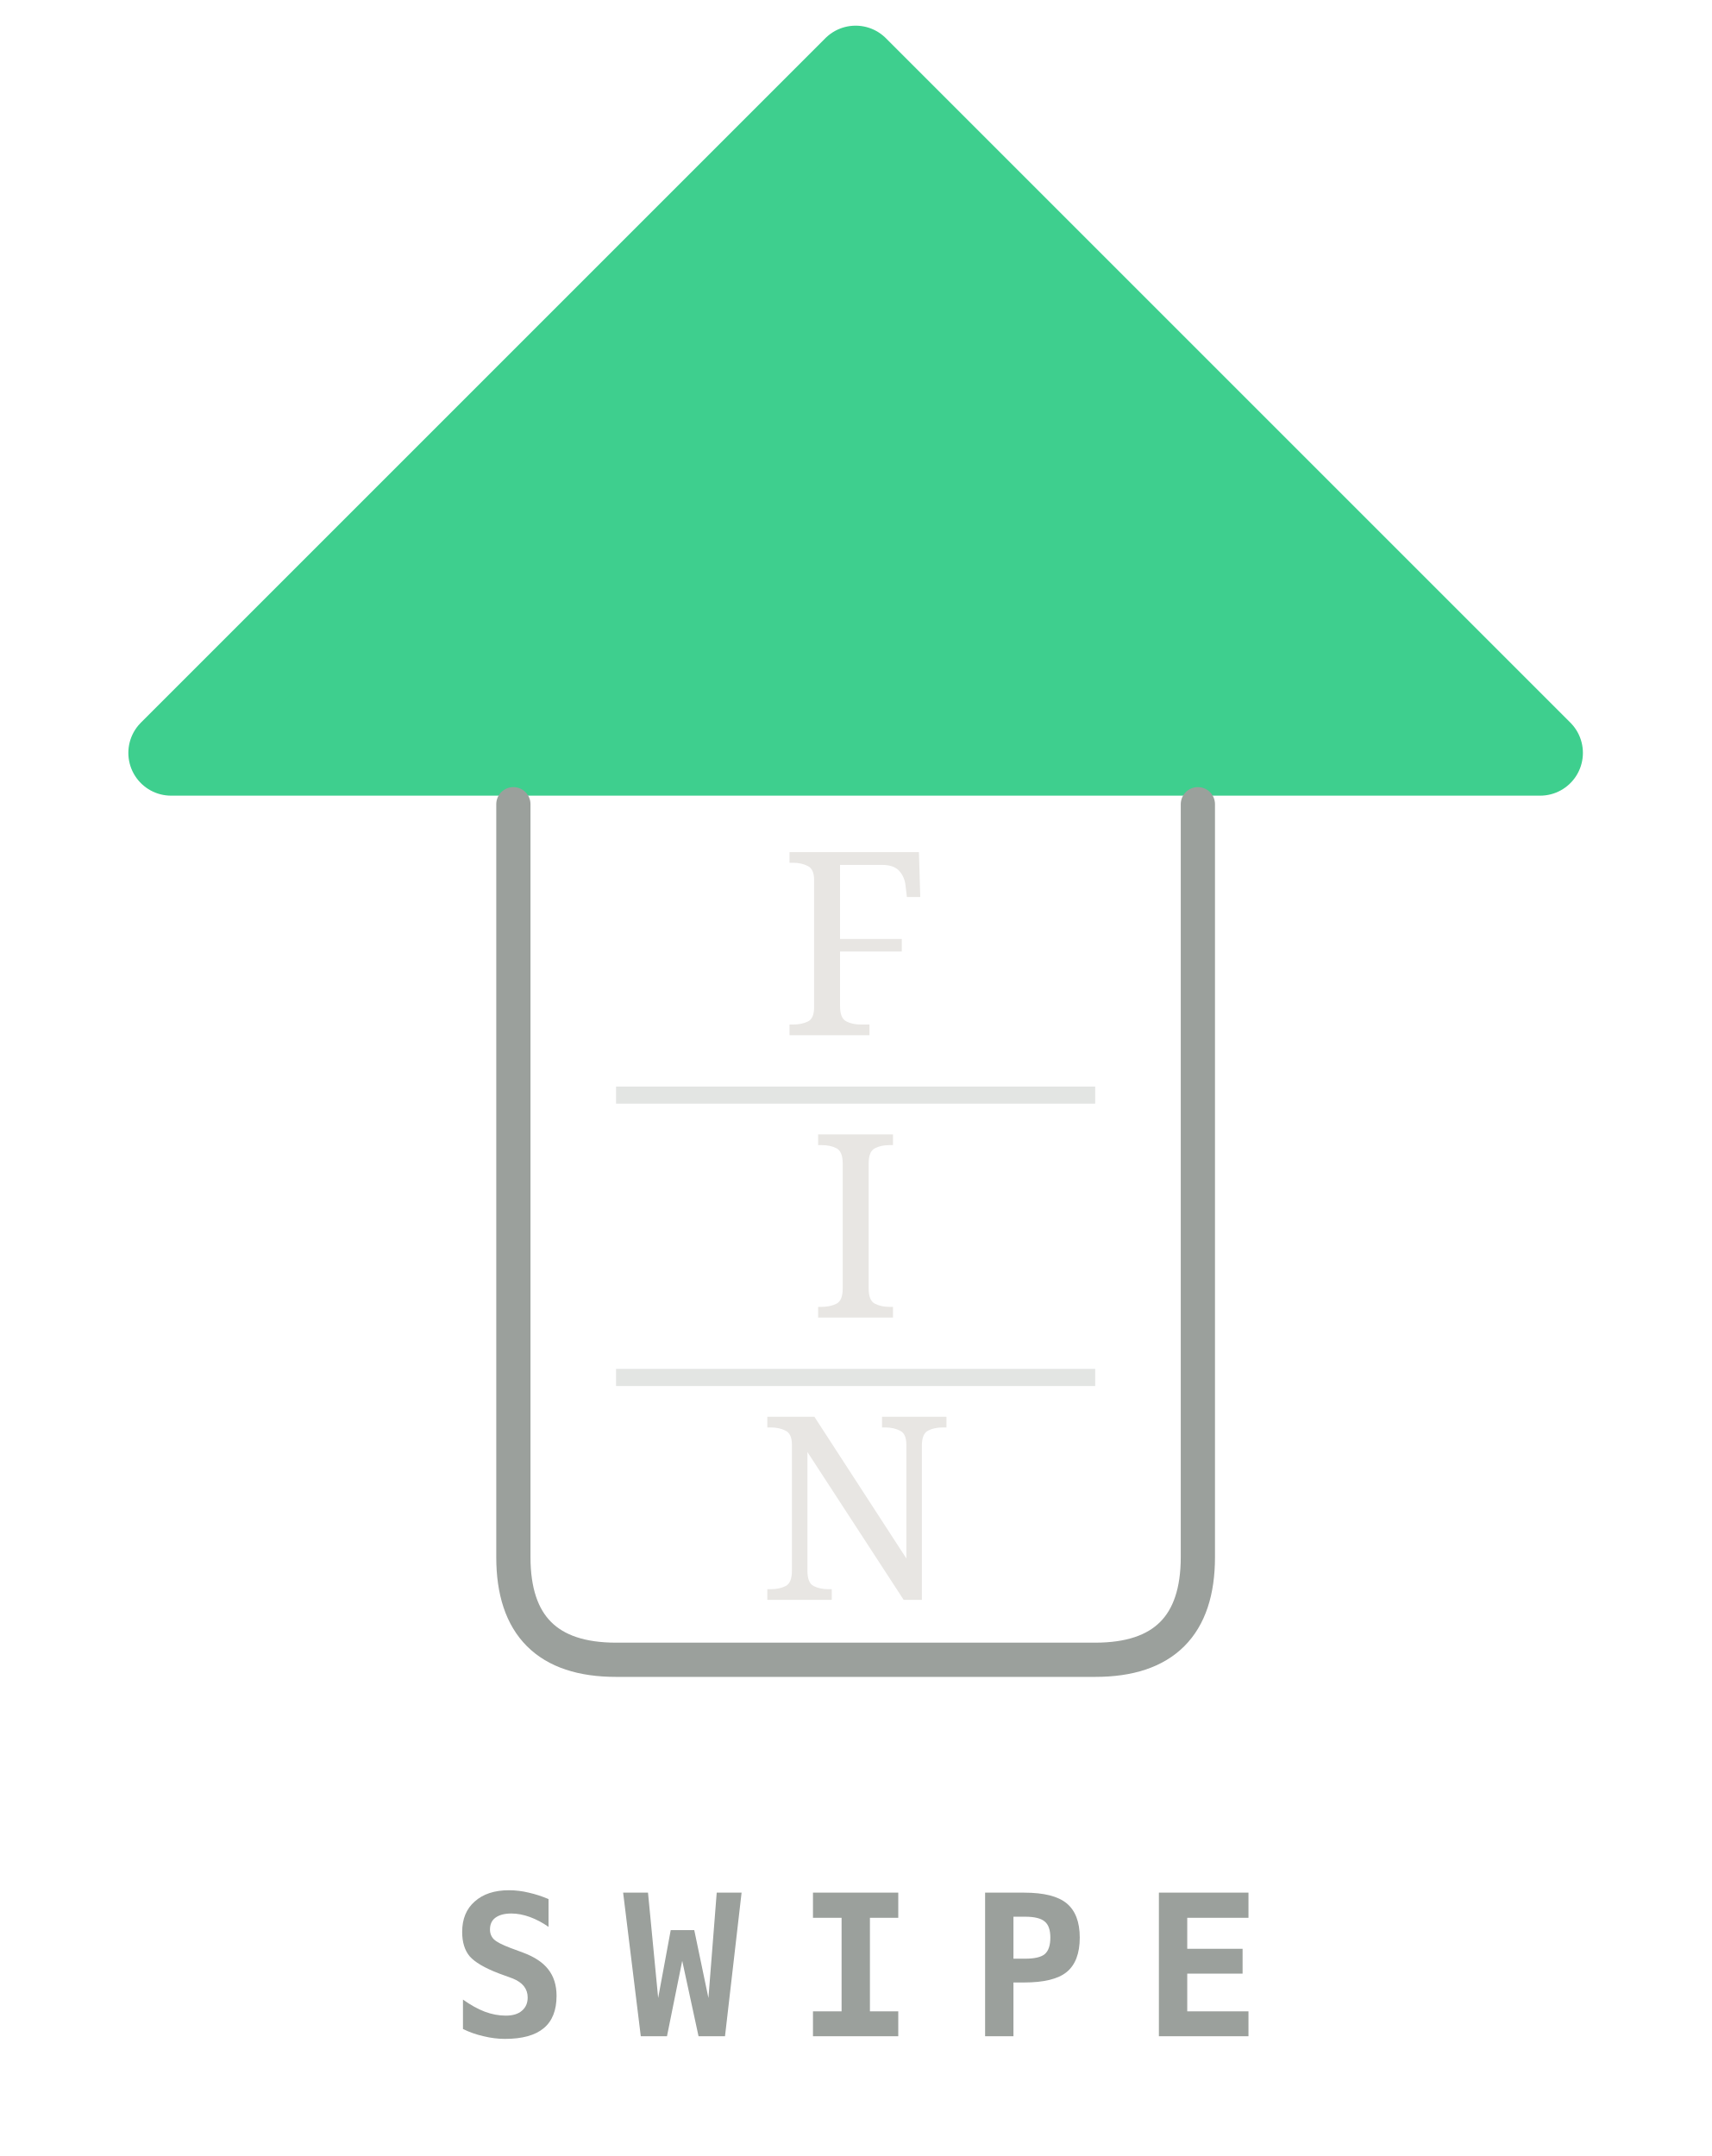
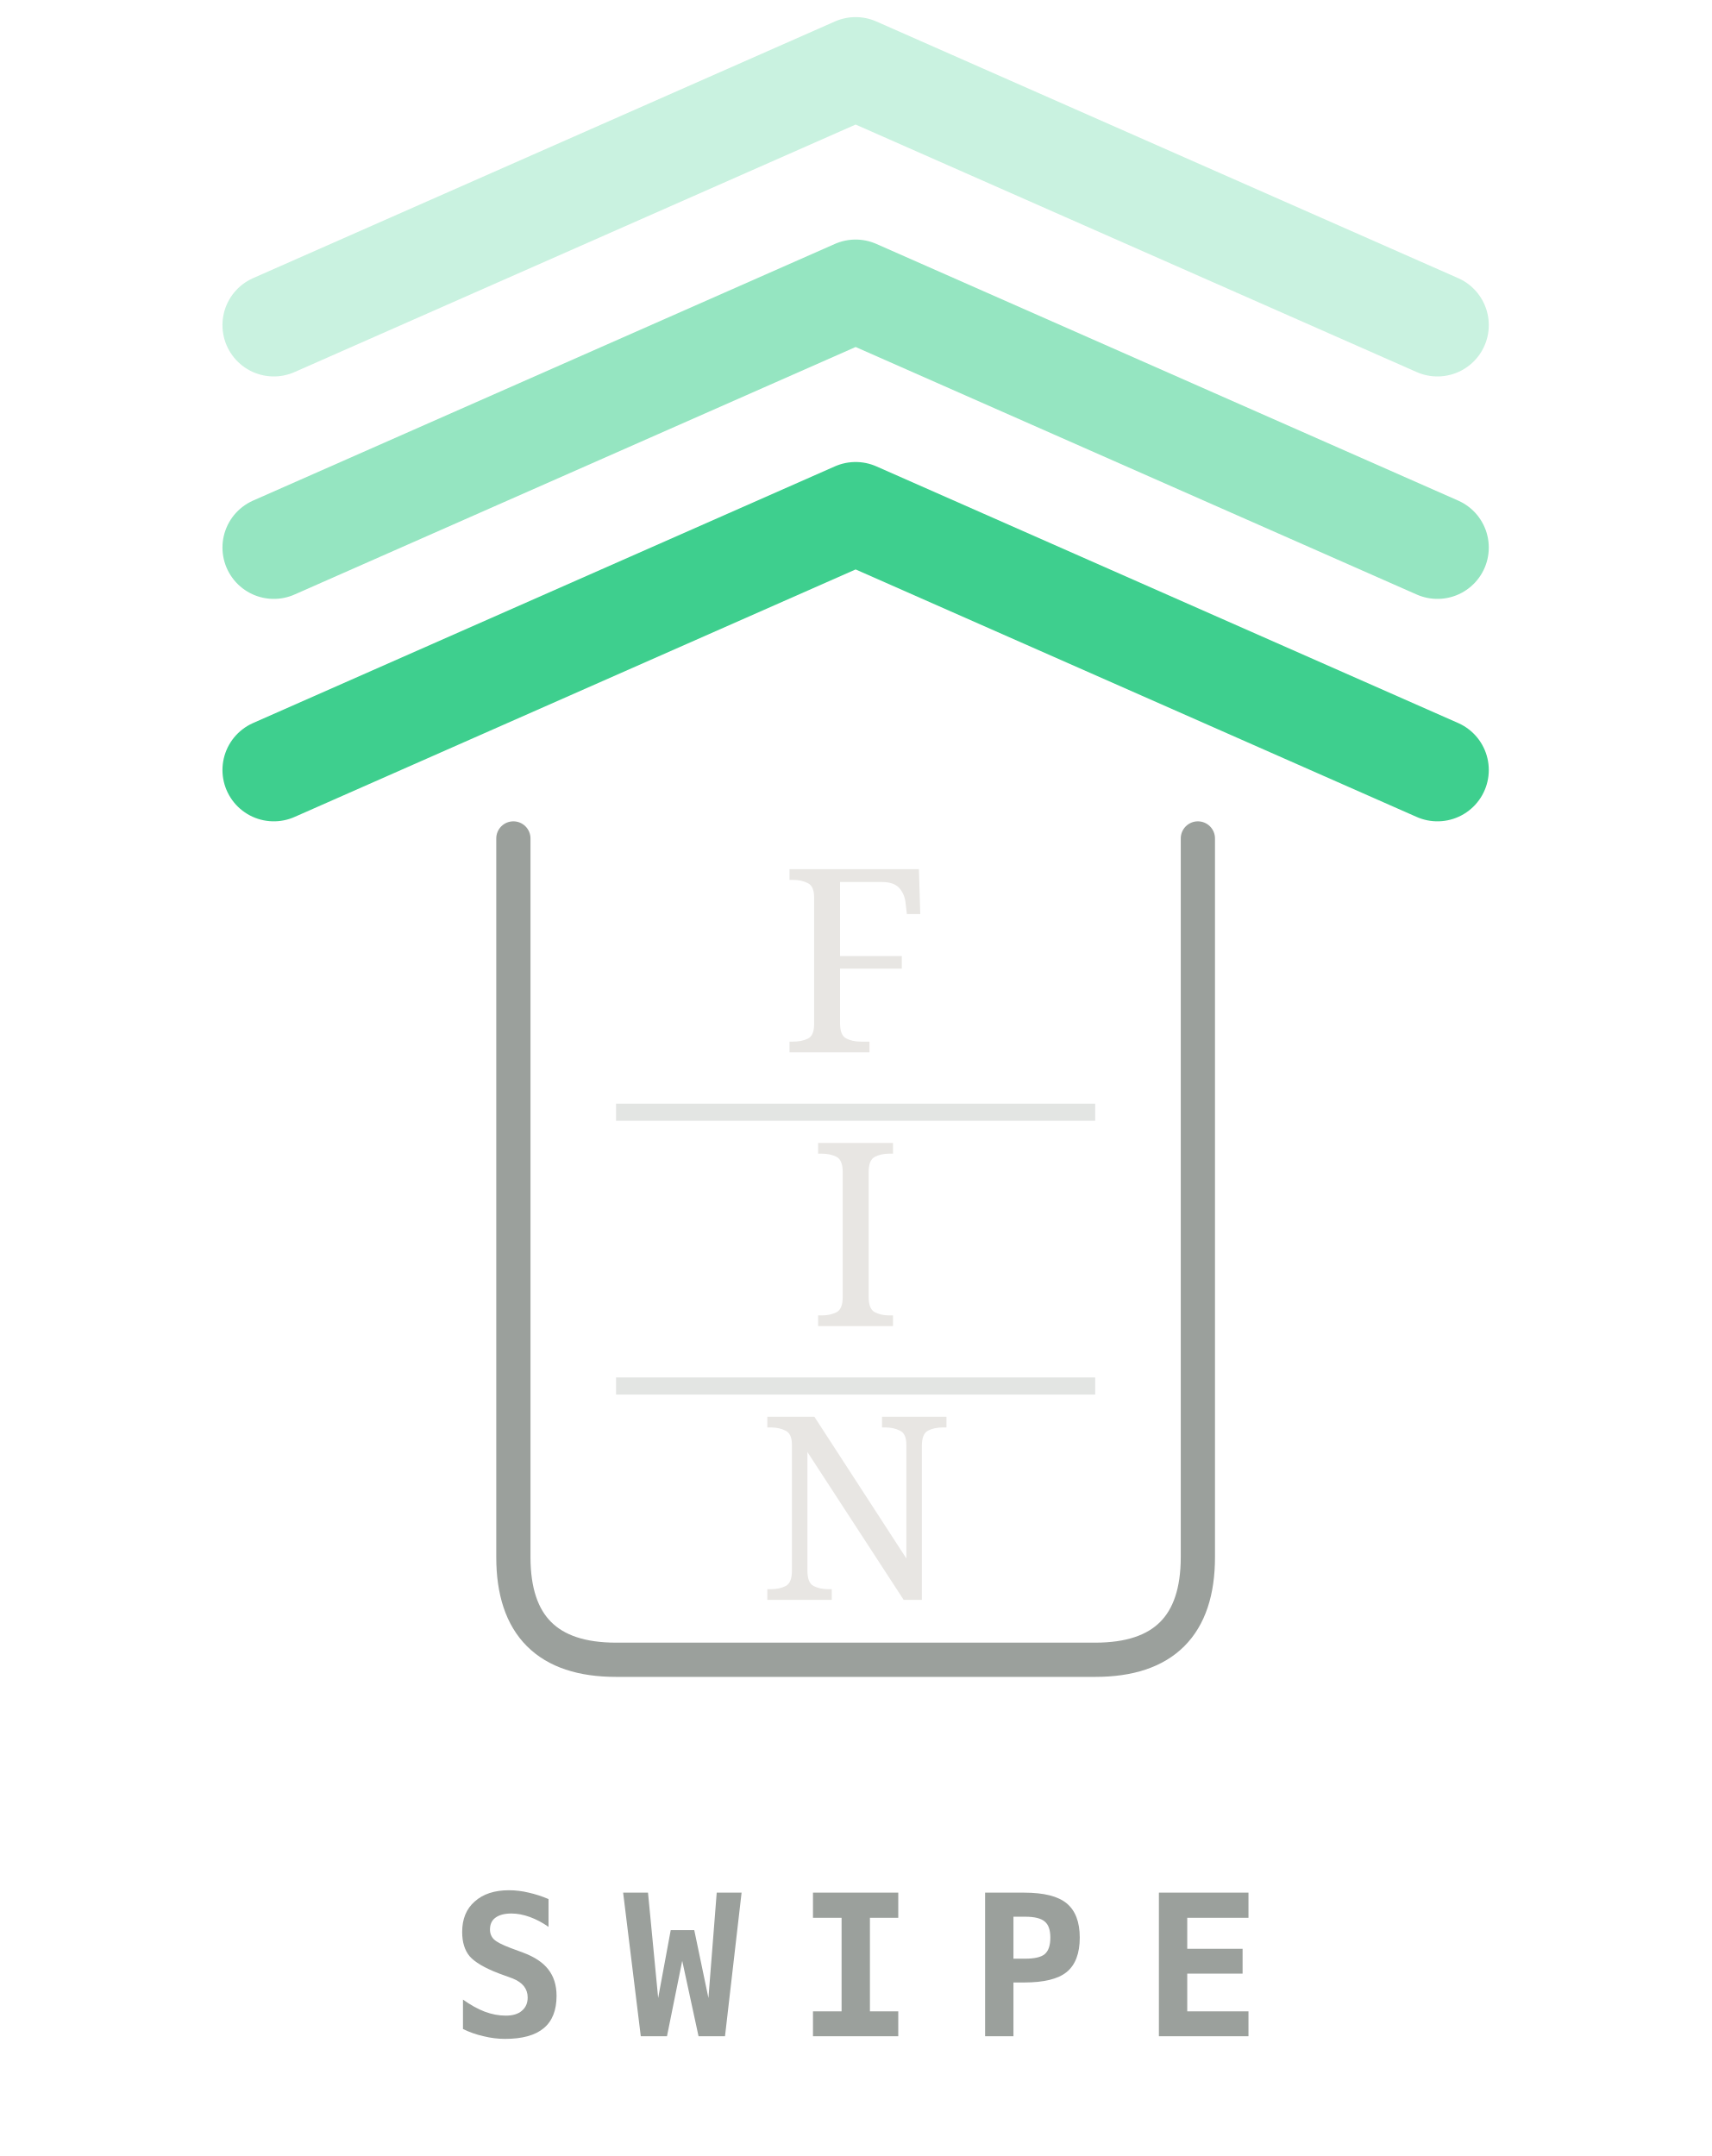
<svg xmlns="http://www.w3.org/2000/svg" viewBox="0 0 100 126" width="100" height="126">
-   <path d="M10 44 L50 4 L90 44 Z" fill="#3ECF8E" stroke="#3ECF8E" stroke-width="5" stroke-linejoin="round" />
-   <path d="M70 47 L70 91 Q70 97 64 97 L36 97 Q30 97 30 91 L30 47" fill="none" stroke="#9BA09C" stroke-width="2" stroke-linejoin="round" stroke-linecap="round" />
-   <line x1="36" y1="64" x2="64" y2="64" stroke="#9BA09C" stroke-width="1" opacity="0.28" />
-   <line x1="36" y1="80.5" x2="64" y2="80.5" stroke="#9BA09C" stroke-width="1" opacity="0.28" />
-   <text x="50" y="60.5" text-anchor="middle" font-family="Georgia,'Noto Serif',serif" font-size="15" fill="#E8E6E3">F</text>
-   <text x="50" y="77" text-anchor="middle" font-family="Georgia,'Noto Serif',serif" font-size="15" fill="#E8E6E3">I</text>
+   <g stroke="#3ECF8E" stroke-width="6" fill="none" stroke-linecap="round" stroke-linejoin="round">
+     <path d="M16 45 L50 30 L84 45" opacity="1" />
+     <path d="M16 32 L50 17 L84 32" opacity="0.55" />
+     <path d="M16 19 L50 4 L84 19" opacity="0.28" />
+   </g>
+   <path d="M70 49 L70 91 Q70 97 64 97 L36 97 Q30 97 30 91 L30 49" fill="none" stroke="#9BA09C" stroke-width="2" stroke-linejoin="round" stroke-linecap="round" />
+   <line x1="36" y1="65" x2="64" y2="65" stroke="#9BA09C" stroke-width="1" opacity="0.28" />
+   <line x1="36" y1="81" x2="64" y2="81" stroke="#9BA09C" stroke-width="1" opacity="0.28" />
+   <text x="50" y="61.5" text-anchor="middle" font-family="Georgia,'Noto Serif',serif" font-size="15" fill="#E8E6E3">F</text>
+   <text x="50" y="77.5" text-anchor="middle" font-family="Georgia,'Noto Serif',serif" font-size="15" fill="#E8E6E3">I</text>
  <text x="50" y="93.5" text-anchor="middle" font-family="Georgia,'Noto Serif',serif" font-size="15" fill="#E8E6E3">N</text>
  <text x="50" y="119" text-anchor="middle" font-family="Consolas,'JetBrains Mono',monospace" font-size="11.5" font-weight="700" letter-spacing="3.2" fill="#9BA09C">SWIPE</text>
</svg>
